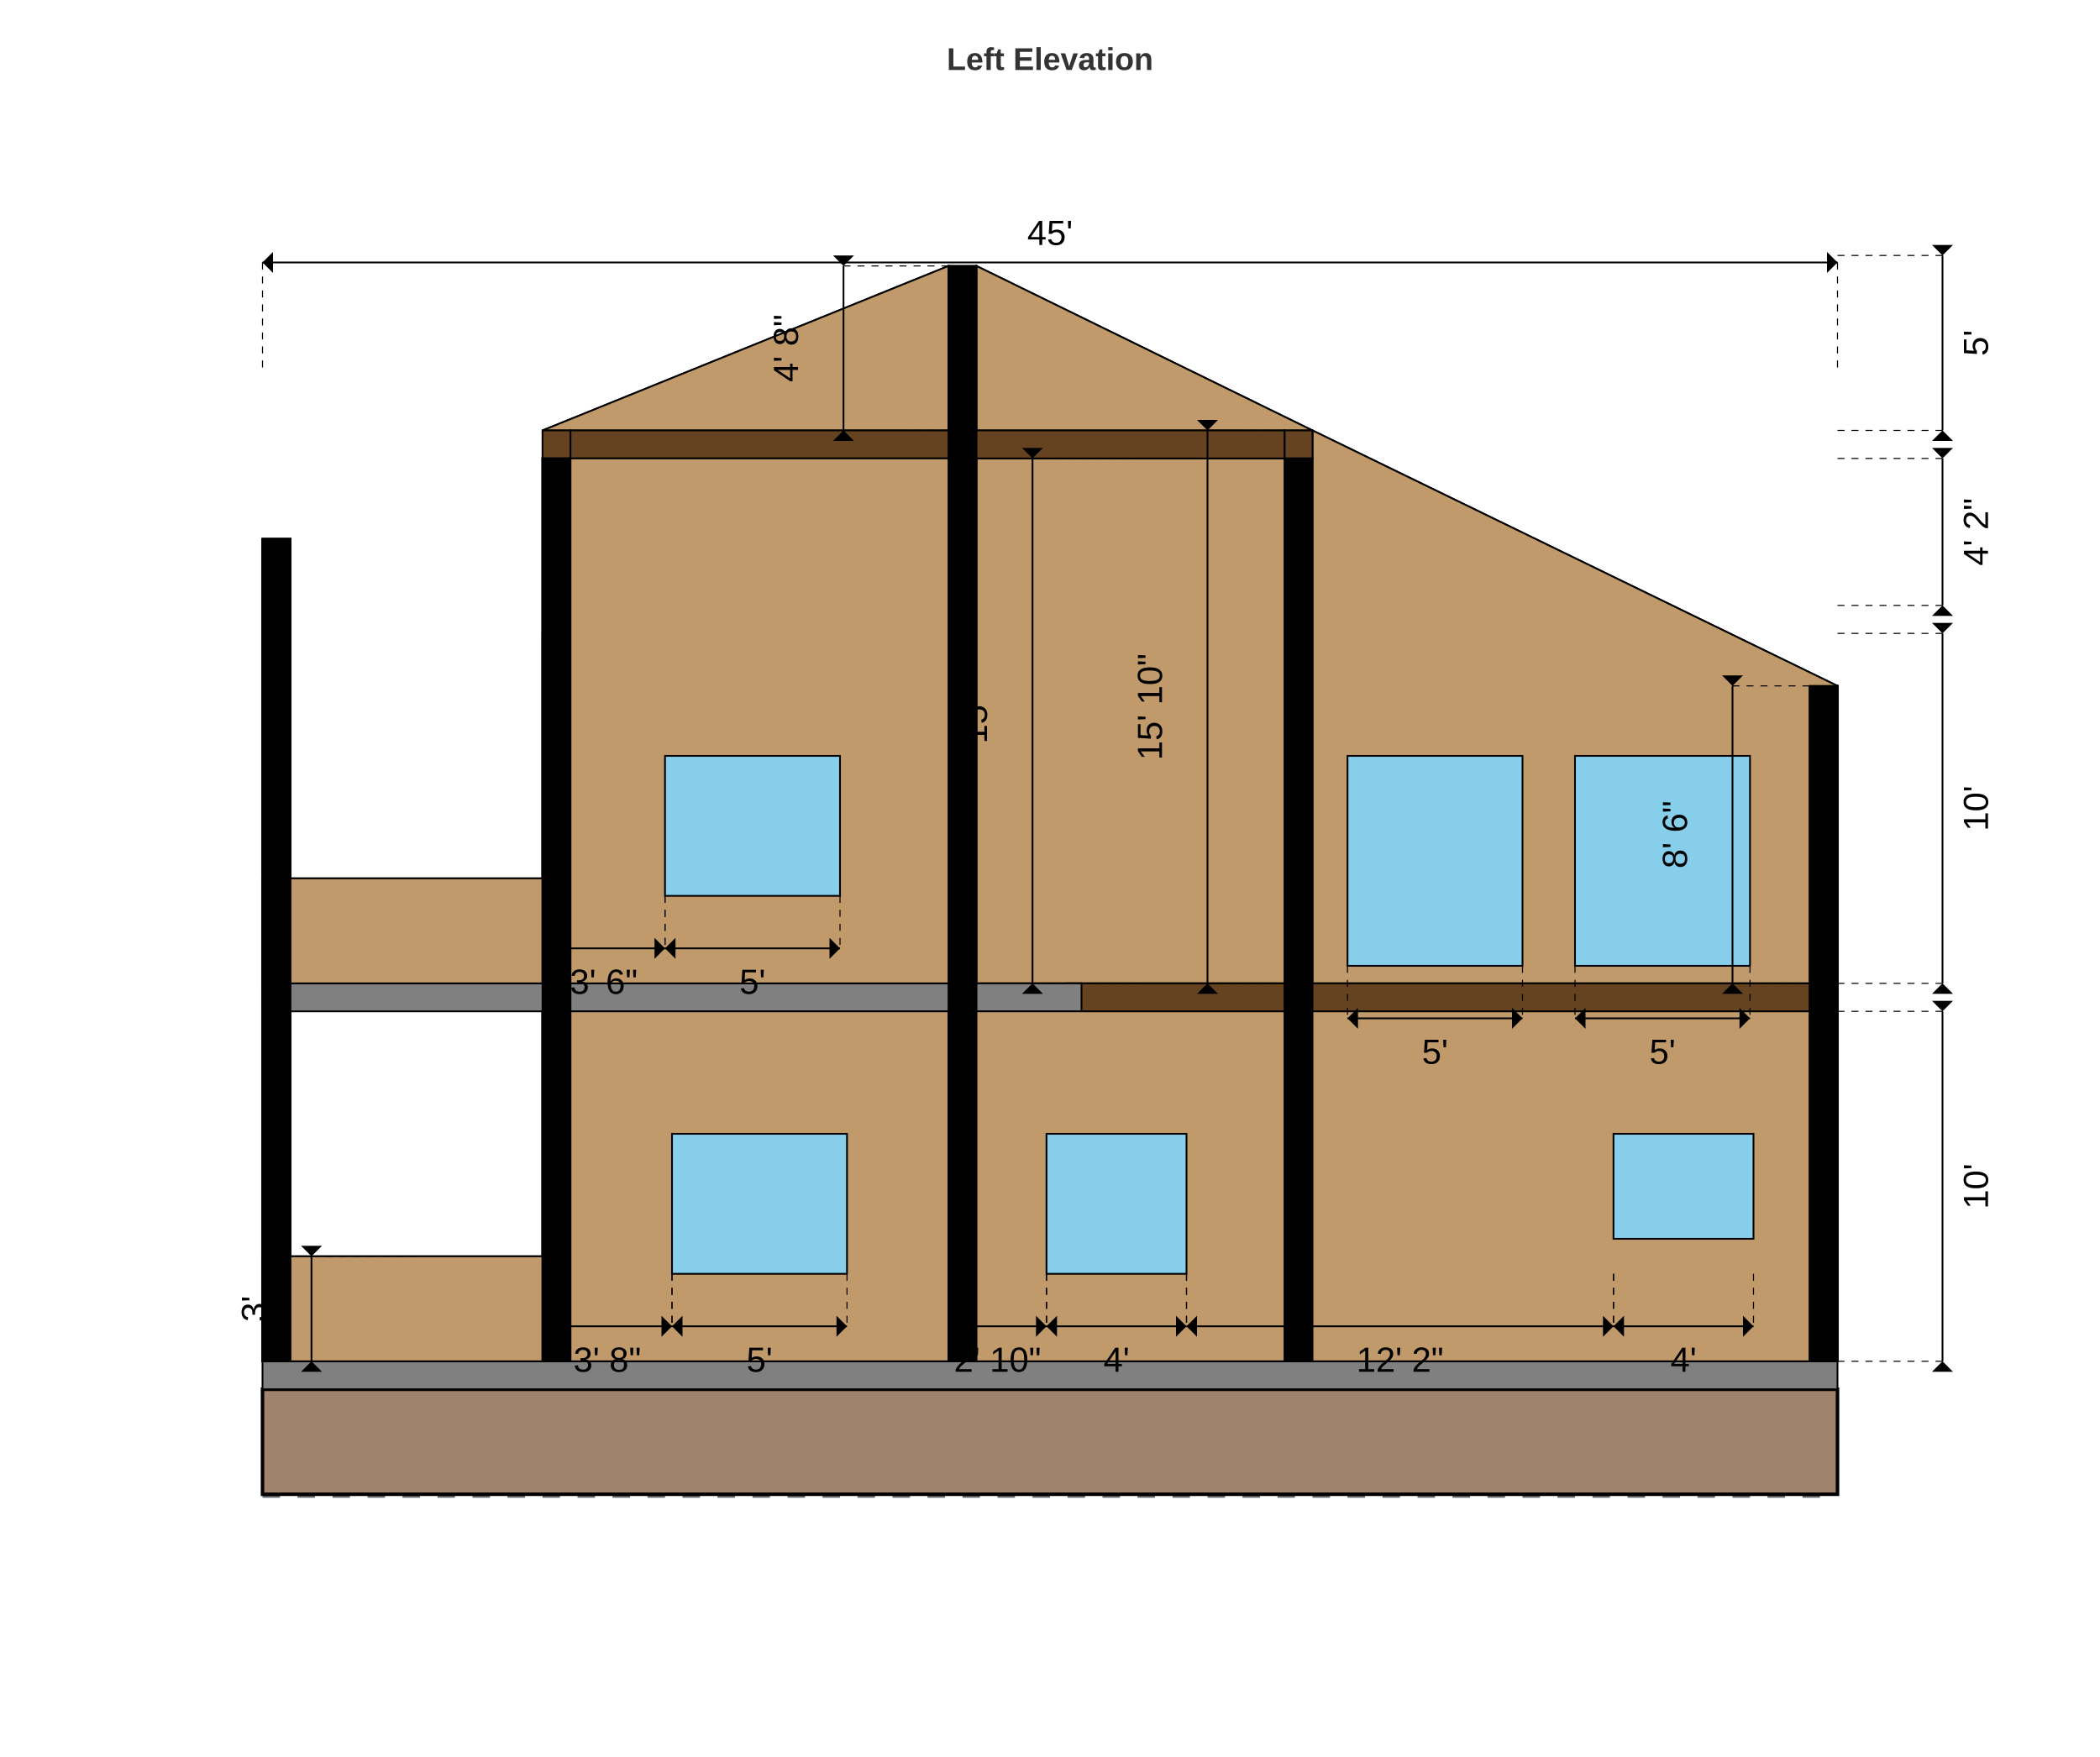
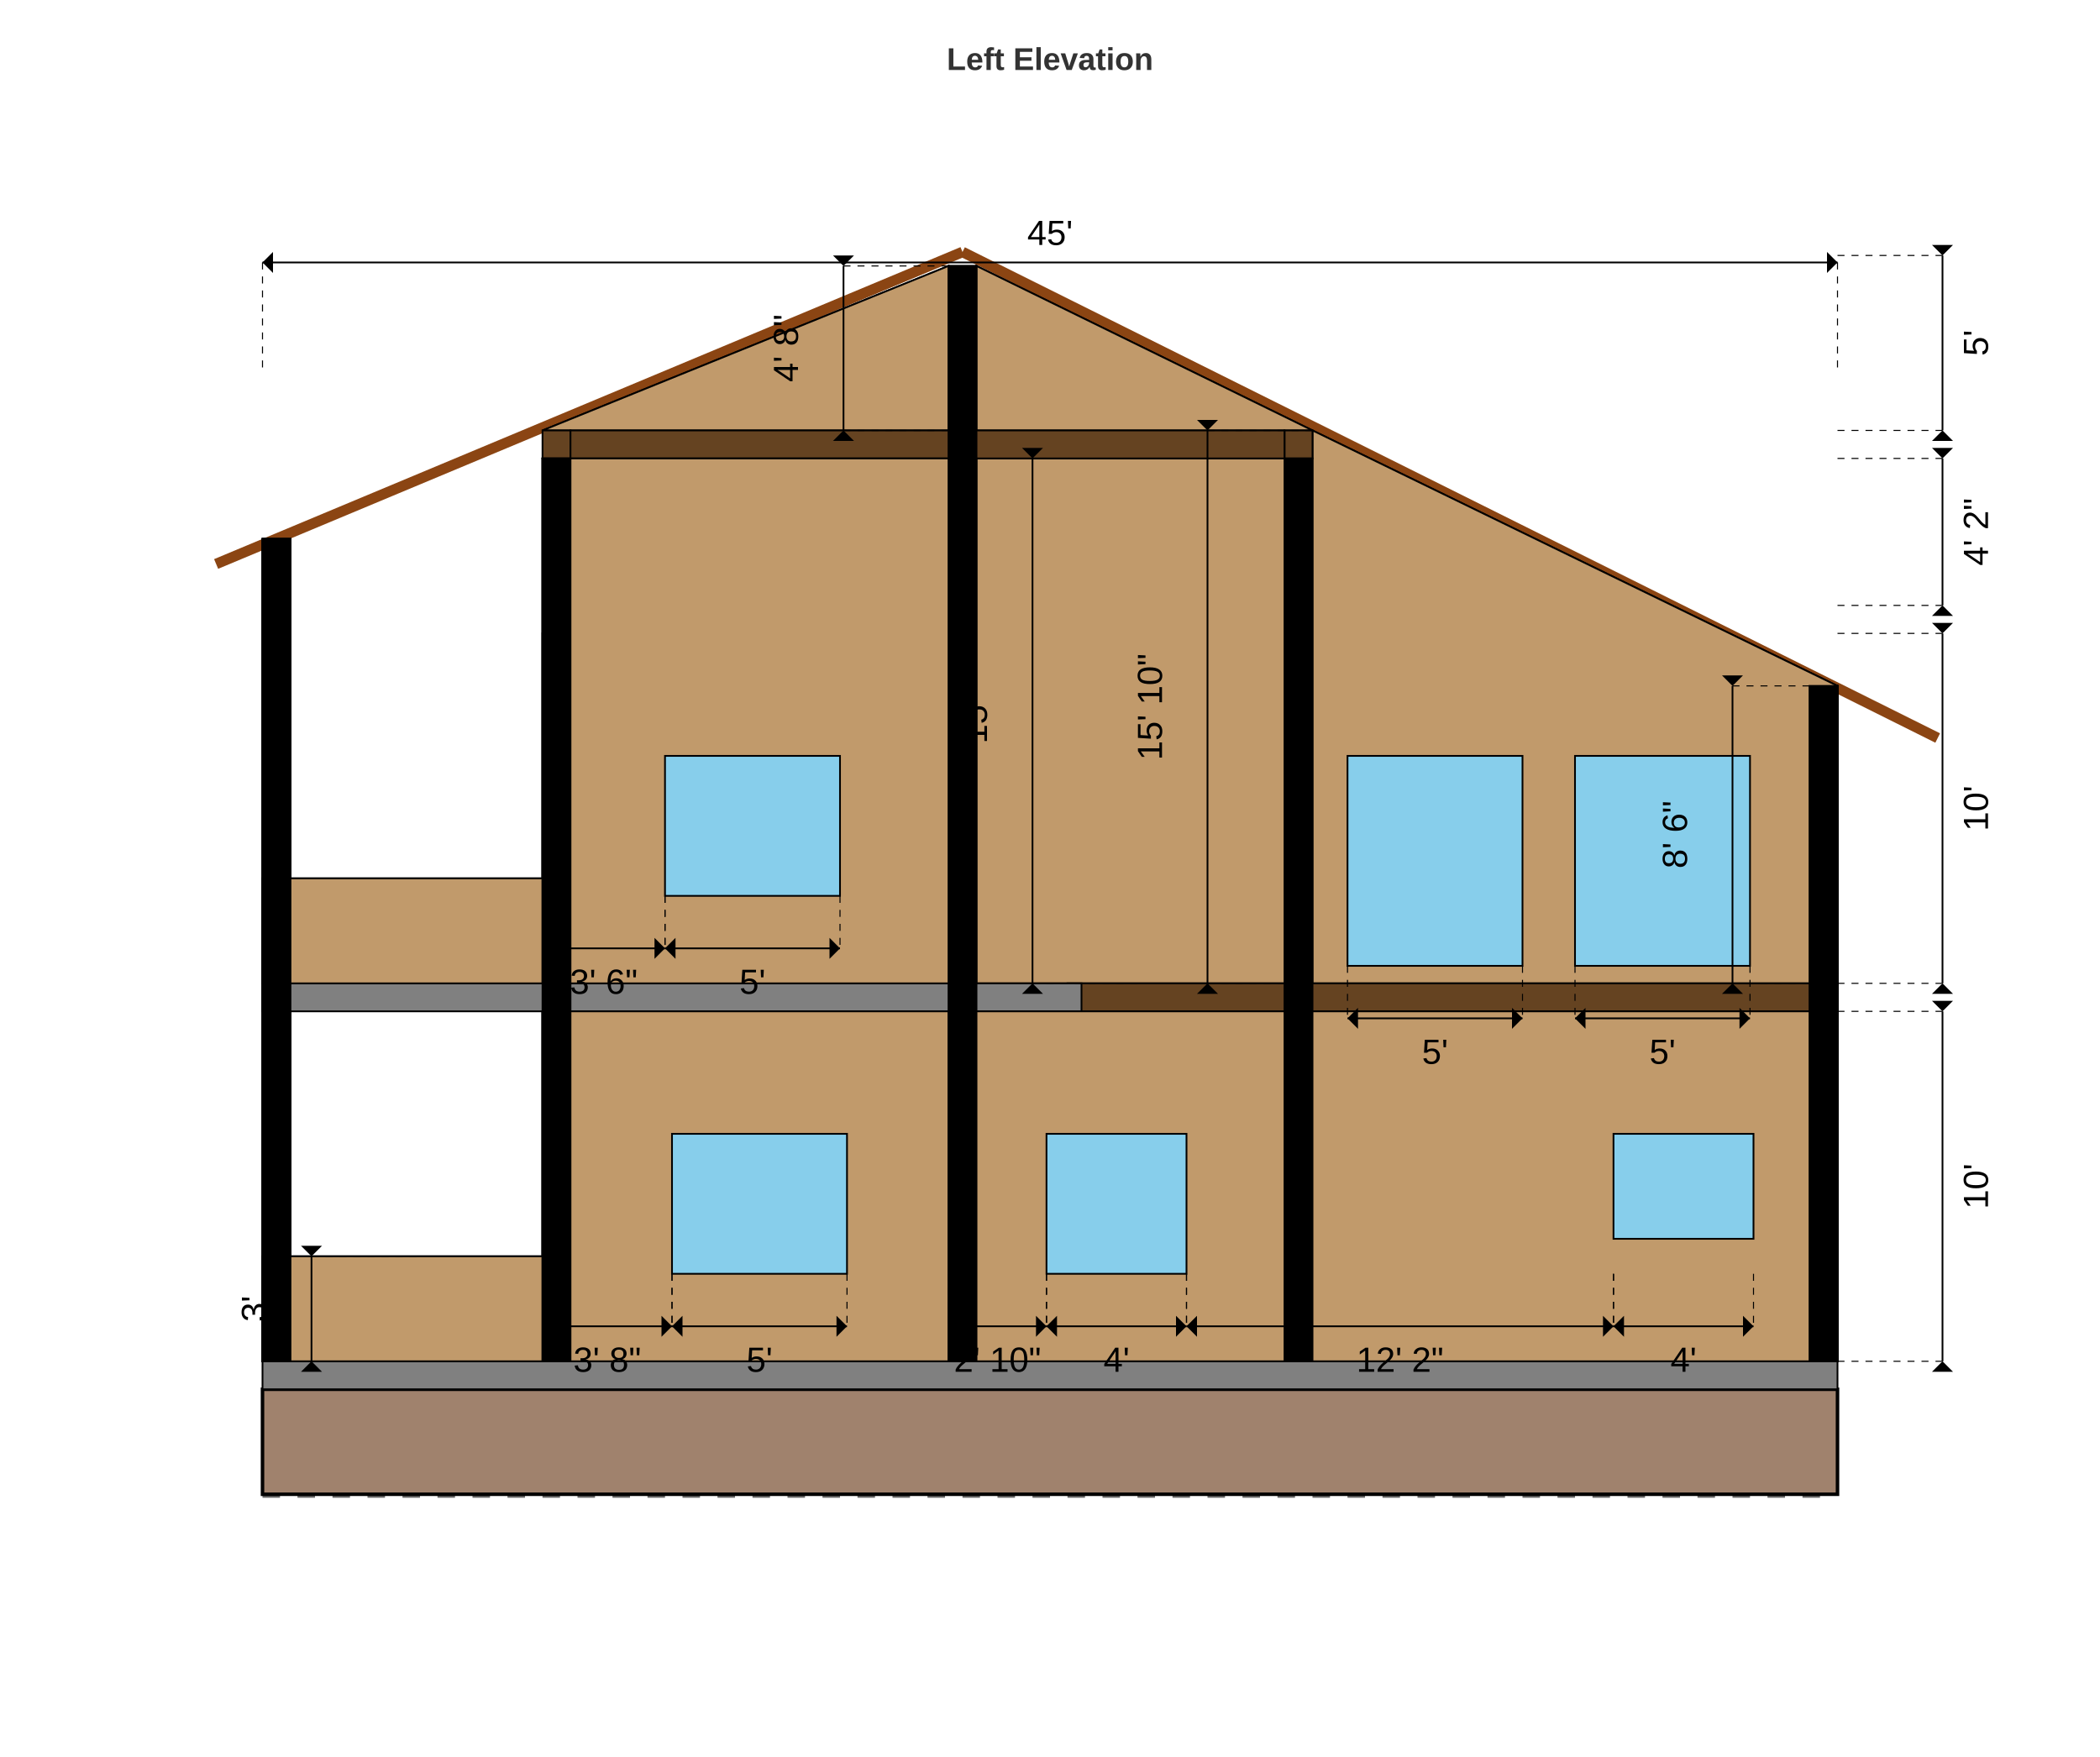
<svg xmlns="http://www.w3.org/2000/svg" width="1200.0" height="1004.0" viewBox="0 0 1200.0 1004.0">
  <defs>
    <style>
        text { font-family: Arial, sans-serif; }
    </style>
  </defs>
  <g transform="translate(150, 210) scale(2.0, 2.0)">
    <line x1="0" y1="322.0" x2="450" y2="322.0" stroke="#666" stroke-width="2" stroke-dasharray="5,5" />
    <rect x="0" y="292.0" width="450" height="30.0" fill="#A0826D" stroke="#000" stroke-width="1" />
+     <line x1="-13.252" y1="56.16" x2="200" y2="-33.0" stroke="#8B4513" stroke-width="3" />
+     <line x1="200" y1="-33.0" x2="478.626" y2="105.895" stroke="#8B4513" stroke-width="3" />
    <polygon points="300,176.0 300,18.0 450,91.0 450,176.0" fill="#C19A6B" stroke="#000" stroke-width="0.5" />
    <rect x="310" y="111.0" width="50" height="60.0" fill="#87CEEB" stroke="#000" stroke-width="0.5" />
    <rect x="375" y="111.0" width="50" height="60.0" fill="#87CEEB" stroke="#000" stroke-width="0.5" />
    <polygon points="80,18.0 80,18.0 196,-29.0 196,18.0" fill="#C19A6B" stroke="#000" stroke-width="0.5" />
    <polygon points="204,18.0 204,-29.0 300,18.0 300,18.0" fill="#C19A6B" stroke="#000" stroke-width="0.5" />
    <rect x="330" y="176.0" width="120" height="8.0" fill="#654321" stroke="#000" stroke-width="0.5" />
    <rect x="88" y="18.0" width="204" height="8.0" fill="#654321" stroke="#000" stroke-width="0.5" />
    <rect x="0" y="254.0" width="88" height="30.0" fill="#C19A6B" stroke="#000" stroke-width="0.5" />
    <rect x="196" y="184.0" width="254" height="100.0" fill="#C19A6B" stroke="#000" stroke-width="0.5" />
    <rect x="214" y="219.0" width="20" height="20.0" fill="#87CEEB" stroke="#000" stroke-width="0.5" />
    <rect x="254" y="219.0" width="20" height="20.0" fill="#87CEEB" stroke="#000" stroke-width="0.5" />
    <rect x="310" y="219.0" width="60" height="30.0" fill="#87CEEB" stroke="#000" stroke-width="0.5" />
    <rect x="80" y="184.0" width="124" height="100.0" fill="#C19A6B" stroke="#000" stroke-width="0.5" />
    <rect x="115" y="219.0" width="50" height="40.0" fill="#87CEEB" stroke="#000" stroke-width="0.5" />
    <rect x="0" y="146.0" width="88" height="30.0" fill="#C19A6B" stroke="#000" stroke-width="0.5" />
    <rect x="80" y="26.0" width="124" height="150.0" fill="#C19A6B" stroke="#000" stroke-width="0.5" />
    <rect x="115" y="111.0" width="50" height="40.0" fill="#87CEEB" stroke="#000" stroke-width="0.5" />
    <rect x="196" y="26.0" width="104" height="150.0" fill="#C19A6B" stroke="#000" stroke-width="0.5" />
    <rect x="214" y="111.0" width="20" height="20.0" fill="#87CEEB" stroke="#000" stroke-width="0.5" />
    <rect x="254" y="111.0" width="20" height="20.0" fill="#87CEEB" stroke="#000" stroke-width="0.5" />
    <rect x="0.0" y="49.0" width="8" height="235.0" fill="#000" stroke="#000" stroke-width="0.5" />
    <rect x="80.0" y="26.0" width="8" height="258.0" fill="#000" stroke="#000" stroke-width="0.5" />
    <rect x="196.0" y="-29.0" width="8" height="313.0" fill="#000" stroke="#000" stroke-width="0.5" />
    <rect x="292.0" y="26.0" width="8" height="258.0" fill="#000" stroke="#000" stroke-width="0.5" />
    <rect x="442.0" y="91.0" width="8" height="193.0" fill="#000" stroke="#000" stroke-width="0.5" />
    <rect x="208" y="68.0" width="92" height="8.0" fill="#808080" stroke="#000" stroke-width="0.5" />
    <rect x="196" y="184.0" width="104" height="100.0" fill="#C19A6B" stroke="#000" stroke-width="0.5" />
    <rect x="228" y="219.0" width="30" height="65.0" fill="#D2691E" stroke="#000" stroke-width="0.5" />
    <rect x="196" y="76.0" width="104" height="100.0" fill="#C19A6B" stroke="#000" stroke-width="0.5" />
    <rect x="228" y="111.0" width="30" height="65.0" fill="#D2691E" stroke="#000" stroke-width="0.5" />
    <rect x="442.0" y="91.0" width="8" height="193.0" fill="#000" stroke="#000" stroke-width="0.5" />
    <rect x="0.0" y="49.0" width="8" height="235.0" fill="#000" stroke="#000" stroke-width="0.5" />
    <rect x="80" y="184.0" width="124" height="100.0" fill="#C19A6B" stroke="#000" stroke-width="0.5" />
    <rect x="80" y="76.0" width="124" height="100.0" fill="#C19A6B" stroke="#000" stroke-width="0.5" />
    <rect x="0.0" y="49.0" width="8" height="235.0" fill="#000" stroke="#000" stroke-width="0.5" />
    <rect x="442.0" y="91.0" width="8" height="193.0" fill="#000" stroke="#000" stroke-width="0.5" />
    <rect x="234" y="176.0" width="100" height="8.0" fill="#808080" stroke="#000" stroke-width="0.5" />
    <rect x="292.0" y="184.0" width="8" height="100.0" fill="#000" stroke="#000" stroke-width="0.5" />
    <rect x="442" y="176.0" width="8" height="8.0" fill="#654321" stroke="#000" stroke-width="0.5" />
    <g class="staircase-elevation">
      <line x1="230.0" y1="284.0" x2="230.0" y2="279.0" stroke="#000" stroke-width="0.5" />
      <line x1="230.0" y1="279.0" x2="240.0" y2="279.0" stroke="#000" stroke-width="0.5" />
      <rect x="230.0" y="279.0" width="10.0" height="5.0" fill="#C19A6B" opacity="0.7" />
      <line x1="240.0" y1="279.0" x2="240.0" y2="274.0" stroke="#000" stroke-width="0.5" />
      <line x1="240.0" y1="274.0" x2="250.0" y2="274.0" stroke="#000" stroke-width="0.5" />
      <rect x="240.0" y="274.0" width="10.0" height="5.0" fill="#C19A6B" opacity="0.7" />
      <line x1="250.0" y1="274.0" x2="250.0" y2="269.0" stroke="#000" stroke-width="0.5" />
      <line x1="250.0" y1="269.0" x2="260.0" y2="269.0" stroke="#000" stroke-width="0.5" />
      <rect x="250.0" y="269.0" width="10.0" height="5.0" fill="#C19A6B" opacity="0.7" />
      <line x1="260.0" y1="269.0" x2="260.0" y2="264.0" stroke="#000" stroke-width="0.5" />
      <line x1="260.0" y1="264.0" x2="270.0" y2="264.0" stroke="#000" stroke-width="0.5" />
      <rect x="260.0" y="264.0" width="10.0" height="5.0" fill="#C19A6B" opacity="0.7" />
      <line x1="270.0" y1="264.0" x2="270.0" y2="259.0" stroke="#000" stroke-width="0.5" />
      <line x1="270.0" y1="259.0" x2="280.0" y2="259.0" stroke="#000" stroke-width="0.5" />
      <rect x="270.0" y="259.0" width="10.0" height="5.0" fill="#C19A6B" opacity="0.7" />
      <line x1="280.0" y1="259.0" x2="280.0" y2="254.0" stroke="#000" stroke-width="0.5" />
      <line x1="280.0" y1="254.0" x2="290.0" y2="254.0" stroke="#000" stroke-width="0.5" />
      <rect x="280.0" y="254.0" width="10.0" height="5.0" fill="#C19A6B" opacity="0.7" />
      <line x1="290.0" y1="254.0" x2="290.0" y2="249.0" stroke="#000" stroke-width="0.5" />
      <line x1="290.0" y1="249.0" x2="300.0" y2="249.0" stroke="#000" stroke-width="0.5" />
      <rect x="290.0" y="249.0" width="10.0" height="5.0" fill="#C19A6B" opacity="0.7" />
      <line x1="300.0" y1="249.0" x2="300.0" y2="244.0" stroke="#000" stroke-width="0.5" />
      <line x1="300.0" y1="244.0" x2="310.0" y2="244.0" stroke="#000" stroke-width="0.5" />
      <rect x="300.0" y="244.0" width="10.0" height="5.0" fill="#C19A6B" opacity="0.7" />
      <line x1="310.0" y1="244.0" x2="310.0" y2="239.0" stroke="#000" stroke-width="0.5" />
      <line x1="310.0" y1="239.0" x2="320.0" y2="239.0" stroke="#000" stroke-width="0.5" />
      <rect x="310.0" y="239.0" width="10.0" height="5.0" fill="#C19A6B" opacity="0.7" />
      <line x1="320.0" y1="239.0" x2="320.0" y2="234.0" stroke="#000" stroke-width="0.5" />
      <line x1="320.0" y1="234.0" x2="330.0" y2="234.0" stroke="#000" stroke-width="0.5" />
      <rect x="320.0" y="234.0" width="10.0" height="5.0" fill="#C19A6B" opacity="0.7" />
      <line x1="330.0" y1="234.0" x2="330.0" y2="229.0" stroke="#000" stroke-width="0.5" />
      <line x1="330.0" y1="229.0" x2="340.0" y2="229.0" stroke="#000" stroke-width="0.5" />
      <rect x="330.0" y="229.0" width="10.0" height="5.0" fill="#C19A6B" opacity="0.7" />
      <line x1="340.0" y1="229.0" x2="340.0" y2="224.0" stroke="#000" stroke-width="0.5" />
      <line x1="340.0" y1="224.0" x2="350.0" y2="224.0" stroke="#000" stroke-width="0.5" />
      <rect x="340.0" y="224.0" width="10.0" height="5.0" fill="#C19A6B" opacity="0.7" />
      <line x1="350.0" y1="224.0" x2="350.0" y2="219.0" stroke="#000" stroke-width="0.5" />
      <line x1="350.0" y1="219.0" x2="360.0" y2="219.0" stroke="#000" stroke-width="0.5" />
      <rect x="350.0" y="219.0" width="10.0" height="5.0" fill="#C19A6B" opacity="0.7" />
      <line x1="360.0" y1="219.0" x2="360.0" y2="214.0" stroke="#000" stroke-width="0.5" />
      <line x1="360.0" y1="214.0" x2="370.0" y2="214.0" stroke="#000" stroke-width="0.5" />
      <rect x="360.0" y="214.0" width="10.0" height="5.0" fill="#C19A6B" opacity="0.7" />
      <line x1="370.0" y1="214.0" x2="370.0" y2="209.0" stroke="#000" stroke-width="0.5" />
      <line x1="370.0" y1="209.0" x2="380.0" y2="209.0" stroke="#000" stroke-width="0.5" />
      <rect x="370.0" y="209.0" width="10.0" height="5.0" fill="#C19A6B" opacity="0.7" />
      <line x1="380.0" y1="209.0" x2="380.0" y2="204.0" stroke="#000" stroke-width="0.5" />
      <line x1="380.0" y1="204.0" x2="390.0" y2="204.0" stroke="#000" stroke-width="0.5" />
      <rect x="380.0" y="204.0" width="10.0" height="5.0" fill="#C19A6B" opacity="0.7" />
      <line x1="390.0" y1="204.0" x2="390.0" y2="199.0" stroke="#000" stroke-width="0.5" />
      <line x1="390.0" y1="199.0" x2="400.0" y2="199.0" stroke="#000" stroke-width="0.5" />
      <rect x="390.0" y="199.0" width="10.0" height="5.0" fill="#C19A6B" opacity="0.7" />
      <line x1="400.0" y1="199.0" x2="400.0" y2="194.0" stroke="#000" stroke-width="0.5" />
      <line x1="400.0" y1="194.0" x2="410.0" y2="194.0" stroke="#000" stroke-width="0.5" />
      <rect x="400.0" y="194.0" width="10.0" height="5.0" fill="#C19A6B" opacity="0.7" />
      <line x1="410.0" y1="194.0" x2="410.0" y2="189.0" stroke="#000" stroke-width="0.5" />
      <line x1="410.0" y1="189.0" x2="420.0" y2="189.0" stroke="#000" stroke-width="0.5" />
      <rect x="410.0" y="189.0" width="10.0" height="5.0" fill="#C19A6B" opacity="0.7" />
      <line x1="420.0" y1="189.0" x2="420.0" y2="184.0" stroke="#000" stroke-width="0.5" />
      <line x1="420.0" y1="184.0" x2="430.0" y2="184.0" stroke="#000" stroke-width="0.5" />
      <rect x="420.0" y="184.0" width="10.0" height="5.0" fill="#C19A6B" opacity="0.7" />
      <line x1="430.0" y1="184.0" x2="430.0" y2="284.0" stroke="#000" stroke-width="0.5" />
      <line x1="230" y1="284.0" x2="430.0" y2="284.0" stroke="#000" stroke-width="0.5" />
    </g>
    <rect x="88" y="68.0" width="120" height="8.0" fill="#808080" stroke="#000" stroke-width="0.5" />
    <rect x="200" y="26.0" width="100" height="150.0" fill="#C19A6B" stroke="#000" stroke-width="0.5" />
    <polygon points="300,176.0 300,18.0 450,91.0 450,176.0" fill="#C19A6B" stroke="#000" stroke-width="0.5" />
    <rect x="310" y="111.0" width="50" height="60.0" fill="#87CEEB" stroke="#000" stroke-width="0.5" />
    <rect x="375" y="111.0" width="50" height="60.0" fill="#87CEEB" stroke="#000" stroke-width="0.5" />
    <polygon points="80,18.0 80,18.0 196,-29.0 196,18.0" fill="#C19A6B" stroke="#000" stroke-width="0.5" />
    <polygon points="204,18.0 204,-29.0 300,18.0 300,18.0" fill="#C19A6B" stroke="#000" stroke-width="0.5" />
    <rect x="230" y="176.0" width="220" height="8.0" fill="#654321" stroke="#000" stroke-width="0.5" />
    <rect x="80" y="18.0" width="8" height="8.0" fill="#654321" stroke="#000" stroke-width="0.5" />
    <rect x="292" y="18.0" width="8" height="8.0" fill="#654321" stroke="#000" stroke-width="0.5" />
    <rect x="88" y="18.0" width="204" height="8.0" fill="#654321" stroke="#000" stroke-width="0.5" />
    <rect x="0" y="284.0" width="450" height="8.0" fill="#808080" stroke="#000" stroke-width="0.5" />
    <rect x="0" y="176.0" width="234" height="8.0" fill="#808080" stroke="#000" stroke-width="0.5" />
    <rect x="0" y="254.0" width="88" height="30.0" fill="#C19A6B" stroke="#000" stroke-width="0.5" />
    <rect x="80" y="184.0" width="124" height="100.0" fill="#C19A6B" stroke="#000" stroke-width="0.5" />
    <rect x="117" y="219.0" width="50" height="40.0" fill="#87CEEB" stroke="#000" stroke-width="0.5" />
    <rect x="196" y="184.0" width="254" height="100.0" fill="#C19A6B" stroke="#000" stroke-width="0.5" />
    <rect x="224" y="219.0" width="40" height="40.0" fill="#87CEEB" stroke="#000" stroke-width="0.5" />
    <rect x="386" y="219.0" width="40" height="30.0" fill="#87CEEB" stroke="#000" stroke-width="0.5" />
    <rect x="0" y="146.0" width="88" height="30.0" fill="#C19A6B" stroke="#000" stroke-width="0.5" />
    <rect x="80" y="26.0" width="124" height="150.0" fill="#C19A6B" stroke="#000" stroke-width="0.5" />
    <rect x="115" y="111.0" width="50" height="40.0" fill="#87CEEB" stroke="#000" stroke-width="0.5" />
    <rect x="0.0" y="49.0" width="8" height="235.0" fill="#000" stroke="#000" stroke-width="0.5" />
    <rect x="80.0" y="26.0" width="8" height="258.0" fill="#000" stroke="#000" stroke-width="0.5" />
    <rect x="196.0" y="-29.0" width="8" height="313.0" fill="#000" stroke="#000" stroke-width="0.5" />
    <rect x="292.0" y="26.0" width="8" height="258.0" fill="#000" stroke="#000" stroke-width="0.5" />
    <rect x="442.0" y="91.0" width="8" height="193.0" fill="#000" stroke="#000" stroke-width="0.5" />
    <g class="dimension">
      <line x1="480" y1="284.0" x2="480" y2="184.0" stroke="#000" stroke-width="0.5" />
      <line x1="450" y1="284.0" x2="480" y2="284.0" stroke="#000" stroke-width="0.3" stroke-dasharray="2,2" />
      <line x1="450" y1="184.0" x2="480" y2="184.0" stroke="#000" stroke-width="0.3" stroke-dasharray="2,2" />
      <polygon points="480,284.0 477,287.0 483,287.0" fill="#000" />
      <polygon points="480,184.0 477,181.0 483,181.0" fill="#000" />
      <text x="493" y="234.0" text-anchor="middle" font-size="10" fill="#000" transform="rotate(-90 493 234.0)">10'</text>
    </g>
    <g class="dimension">
      <line x1="480" y1="176.0" x2="480" y2="76.0" stroke="#000" stroke-width="0.5" />
      <line x1="450" y1="176.0" x2="480" y2="176.0" stroke="#000" stroke-width="0.3" stroke-dasharray="2,2" />
      <line x1="450" y1="76.0" x2="480" y2="76.0" stroke="#000" stroke-width="0.3" stroke-dasharray="2,2" />
      <polygon points="480,176.0 477,179.0 483,179.0" fill="#000" />
      <polygon points="480,76.0 477,73.0 483,73.0" fill="#000" />
      <text x="493" y="126.0" text-anchor="middle" font-size="10" fill="#000" transform="rotate(-90 493 126.0)">10'</text>
    </g>
    <g class="dimension">
      <line x1="480" y1="68.0" x2="480" y2="26.0" stroke="#000" stroke-width="0.5" />
      <line x1="450" y1="68.0" x2="480" y2="68.0" stroke="#000" stroke-width="0.3" stroke-dasharray="2,2" />
      <line x1="450" y1="26.0" x2="480" y2="26.0" stroke="#000" stroke-width="0.3" stroke-dasharray="2,2" />
      <polygon points="480,68.0 477,71.0 483,71.0" fill="#000" />
      <polygon points="480,26.0 477,23.0 483,23.0" fill="#000" />
      <text x="493" y="47.0" text-anchor="middle" font-size="10" fill="#000" transform="rotate(-90 493 47.0)">4' 2"</text>
    </g>
    <g class="dimension">
      <line x1="480" y1="18.0" x2="480" y2="-32.0" stroke="#000" stroke-width="0.5" />
      <line x1="450" y1="18.0" x2="480" y2="18.0" stroke="#000" stroke-width="0.3" stroke-dasharray="2,2" />
      <line x1="450" y1="-32.0" x2="480" y2="-32.0" stroke="#000" stroke-width="0.3" stroke-dasharray="2,2" />
      <polygon points="480,18.0 477,21.0 483,21.0" fill="#000" />
      <polygon points="480,-32.0 477,-35.0 483,-35.0" fill="#000" />
      <text x="493" y="-7.0" text-anchor="middle" font-size="10" fill="#000" transform="rotate(-90 493 -7.0)">5'</text>
    </g>
    <g class="dimension">
      <line x1="0" y1="-30.0" x2="450" y2="-30.0" stroke="#000" stroke-width="0.5" />
      <line x1="0" y1="0.0" x2="0" y2="-30.0" stroke="#000" stroke-width="0.3" stroke-dasharray="2,2" />
      <line x1="450" y1="0.0" x2="450" y2="-30.0" stroke="#000" stroke-width="0.3" stroke-dasharray="2,2" />
      <polygon points="0,-30.0 3,-33.0 3,-27.0" fill="#000" />
      <polygon points="450,-30.0 447,-33.0 447,-27.0" fill="#000" />
      <text x="225.0" y="-35.0" text-anchor="middle" font-size="10" fill="#000">45'</text>
    </g>
    <g class="dimension">
      <line x1="310" y1="186.0" x2="360" y2="186.0" stroke="#000" stroke-width="0.5" />
      <line x1="310" y1="171.0" x2="310" y2="186.0" stroke="#000" stroke-width="0.3" stroke-dasharray="2,2" />
      <line x1="360" y1="171.0" x2="360" y2="186.0" stroke="#000" stroke-width="0.3" stroke-dasharray="2,2" />
      <polygon points="310,186.0 313,183.0 313,189.0" fill="#000" />
      <polygon points="360,186.0 357,183.0 357,189.0" fill="#000" />
      <text x="335.0" y="199.0" text-anchor="middle" font-size="10" fill="#000">5'</text>
    </g>
    <g class="dimension">
      <line x1="375" y1="186.0" x2="425" y2="186.0" stroke="#000" stroke-width="0.5" />
      <line x1="375" y1="171.0" x2="375" y2="186.0" stroke="#000" stroke-width="0.3" stroke-dasharray="2,2" />
      <line x1="425" y1="171.0" x2="425" y2="186.0" stroke="#000" stroke-width="0.3" stroke-dasharray="2,2" />
      <polygon points="375,186.0 378,183.0 378,189.0" fill="#000" />
      <polygon points="425,186.0 422,183.0 422,189.0" fill="#000" />
      <text x="400.0" y="199.0" text-anchor="middle" font-size="10" fill="#000">5'</text>
    </g>
    <g class="dimension">
      <line x1="80" y1="274.0" x2="117" y2="274.0" stroke="#000" stroke-width="0.5" />
      <line x1="80" y1="259.0" x2="80" y2="274.0" stroke="#000" stroke-width="0.3" stroke-dasharray="2,2" />
      <line x1="117" y1="259.0" x2="117" y2="274.0" stroke="#000" stroke-width="0.3" stroke-dasharray="2,2" />
      <polygon points="80,274.0 83,271.0 83,277.0" fill="#000" />
      <polygon points="117,274.0 114,271.0 114,277.0" fill="#000" />
      <text x="98.5" y="287.0" text-anchor="middle" font-size="10" fill="#000">3' 8"</text>
    </g>
    <g class="dimension">
      <line x1="117" y1="274.0" x2="167" y2="274.0" stroke="#000" stroke-width="0.5" />
      <line x1="117" y1="259.0" x2="117" y2="274.0" stroke="#000" stroke-width="0.3" stroke-dasharray="2,2" />
      <line x1="167" y1="259.0" x2="167" y2="274.0" stroke="#000" stroke-width="0.3" stroke-dasharray="2,2" />
      <polygon points="117,274.0 120,271.0 120,277.0" fill="#000" />
      <polygon points="167,274.0 164,271.0 164,277.0" fill="#000" />
      <text x="142.0" y="287.0" text-anchor="middle" font-size="10" fill="#000">5'</text>
    </g>
    <g class="dimension">
      <line x1="196" y1="274.0" x2="224" y2="274.0" stroke="#000" stroke-width="0.5" />
      <line x1="196" y1="259.0" x2="196" y2="274.0" stroke="#000" stroke-width="0.3" stroke-dasharray="2,2" />
      <line x1="224" y1="259.0" x2="224" y2="274.0" stroke="#000" stroke-width="0.3" stroke-dasharray="2,2" />
      <polygon points="196,274.0 199,271.0 199,277.0" fill="#000" />
      <polygon points="224,274.0 221,271.0 221,277.0" fill="#000" />
      <text x="210.0" y="287.0" text-anchor="middle" font-size="10" fill="#000">2' 10"</text>
    </g>
    <g class="dimension">
      <line x1="224" y1="274.0" x2="264" y2="274.0" stroke="#000" stroke-width="0.5" />
      <line x1="224" y1="259.0" x2="224" y2="274.0" stroke="#000" stroke-width="0.3" stroke-dasharray="2,2" />
      <line x1="264" y1="259.0" x2="264" y2="274.0" stroke="#000" stroke-width="0.3" stroke-dasharray="2,2" />
      <polygon points="224,274.0 227,271.0 227,277.0" fill="#000" />
      <polygon points="264,274.0 261,271.0 261,277.0" fill="#000" />
      <text x="244.0" y="287.0" text-anchor="middle" font-size="10" fill="#000">4'</text>
    </g>
    <g class="dimension">
      <line x1="264" y1="274.0" x2="386" y2="274.0" stroke="#000" stroke-width="0.5" />
      <line x1="264" y1="259.0" x2="264" y2="274.0" stroke="#000" stroke-width="0.3" stroke-dasharray="2,2" />
      <line x1="386" y1="259.0" x2="386" y2="274.0" stroke="#000" stroke-width="0.3" stroke-dasharray="2,2" />
      <polygon points="264,274.0 267,271.0 267,277.0" fill="#000" />
      <polygon points="386,274.0 383,271.0 383,277.0" fill="#000" />
      <text x="325.0" y="287.0" text-anchor="middle" font-size="10" fill="#000">12' 2"</text>
    </g>
    <g class="dimension">
      <line x1="386" y1="274.0" x2="426" y2="274.0" stroke="#000" stroke-width="0.5" />
      <line x1="386" y1="259.0" x2="386" y2="274.0" stroke="#000" stroke-width="0.3" stroke-dasharray="2,2" />
      <line x1="426" y1="259.0" x2="426" y2="274.0" stroke="#000" stroke-width="0.3" stroke-dasharray="2,2" />
      <polygon points="386,274.0 389,271.0 389,277.0" fill="#000" />
      <polygon points="426,274.0 423,271.0 423,277.0" fill="#000" />
      <text x="406.0" y="287.0" text-anchor="middle" font-size="10" fill="#000">4'</text>
    </g>
    <g class="dimension">
      <line x1="80" y1="166.0" x2="115" y2="166.0" stroke="#000" stroke-width="0.5" />
      <line x1="80" y1="151.0" x2="80" y2="166.0" stroke="#000" stroke-width="0.3" stroke-dasharray="2,2" />
      <line x1="115" y1="151.0" x2="115" y2="166.0" stroke="#000" stroke-width="0.3" stroke-dasharray="2,2" />
      <polygon points="80,166.0 83,163.0 83,169.0" fill="#000" />
      <polygon points="115,166.0 112,163.0 112,169.0" fill="#000" />
      <text x="97.5" y="179.0" text-anchor="middle" font-size="10" fill="#000">3' 6"</text>
    </g>
    <g class="dimension">
      <line x1="115" y1="166.0" x2="165" y2="166.0" stroke="#000" stroke-width="0.5" />
      <line x1="115" y1="151.0" x2="115" y2="166.0" stroke="#000" stroke-width="0.3" stroke-dasharray="2,2" />
      <line x1="165" y1="151.0" x2="165" y2="166.0" stroke="#000" stroke-width="0.3" stroke-dasharray="2,2" />
      <polygon points="115,166.0 118,163.0 118,169.0" fill="#000" />
      <polygon points="165,166.0 162,163.0 162,169.0" fill="#000" />
      <text x="140.0" y="179.0" text-anchor="middle" font-size="10" fill="#000">5'</text>
    </g>
    <g class="dimension">
      <line x1="220.0" y1="176.0" x2="220.0" y2="26.0" stroke="#000" stroke-width="0.5" />
      <line x1="250.0" y1="176.0" x2="220.0" y2="176.0" stroke="#000" stroke-width="0.3" stroke-dasharray="2,2" />
      <line x1="250.0" y1="26.0" x2="220.0" y2="26.0" stroke="#000" stroke-width="0.3" stroke-dasharray="2,2" />
      <polygon points="220.0,176.0 217.0,179.0 223.0,179.0" fill="#000" />
      <polygon points="220.0,26.0 217.0,23.0 223.0,23.0" fill="#000" />
      <text x="207.0" y="101.0" text-anchor="middle" font-size="10" fill="#000" transform="rotate(-90 207.0 101.0)">15'</text>
    </g>
    <g class="dimension">
      <line x1="270" y1="176.0" x2="270" y2="18.0" stroke="#000" stroke-width="0.5" />
      <line x1="300" y1="176.0" x2="270" y2="176.0" stroke="#000" stroke-width="0.3" stroke-dasharray="2,2" />
      <line x1="300" y1="18.0" x2="270" y2="18.0" stroke="#000" stroke-width="0.3" stroke-dasharray="2,2" />
      <polygon points="270,176.0 267,179.0 273,179.0" fill="#000" />
      <polygon points="270,18.0 267,15.0 273,15.0" fill="#000" />
      <text x="257" y="97.0" text-anchor="middle" font-size="10" fill="#000" transform="rotate(-90 257 97.0)">15' 10"</text>
    </g>
    <g class="dimension">
      <line x1="420" y1="176.0" x2="420" y2="91.0" stroke="#000" stroke-width="0.5" />
      <line x1="450" y1="176.0" x2="420" y2="176.0" stroke="#000" stroke-width="0.3" stroke-dasharray="2,2" />
      <line x1="450" y1="91.0" x2="420" y2="91.0" stroke="#000" stroke-width="0.3" stroke-dasharray="2,2" />
      <polygon points="420,176.0 417,179.0 423,179.0" fill="#000" />
      <polygon points="420,91.0 417,88.0 423,88.0" fill="#000" />
      <text x="407" y="133.5" text-anchor="middle" font-size="10" fill="#000" transform="rotate(-90 407 133.5)">8' 6"</text>
    </g>
    <g class="dimension">
      <line x1="166" y1="18.0" x2="166" y2="-29.0" stroke="#000" stroke-width="0.5" />
      <line x1="196" y1="18.0" x2="166" y2="18.0" stroke="#000" stroke-width="0.3" stroke-dasharray="2,2" />
      <line x1="196" y1="-29.0" x2="166" y2="-29.0" stroke="#000" stroke-width="0.3" stroke-dasharray="2,2" />
      <polygon points="166,18.0 163,21.0 169,21.0" fill="#000" />
      <polygon points="166,-29.0 163,-32.0 169,-32.0" fill="#000" />
      <text x="153" y="-5.5" text-anchor="middle" font-size="10" fill="#000" transform="rotate(-90 153 -5.5)">4' 8"</text>
    </g>
    <g class="dimension">
      <line x1="14.0" y1="284.0" x2="14.0" y2="254.0" stroke="#000" stroke-width="0.5" />
      <line x1="44.0" y1="284.0" x2="14.0" y2="284.0" stroke="#000" stroke-width="0.3" stroke-dasharray="2,2" />
      <line x1="44.0" y1="254.0" x2="14.0" y2="254.0" stroke="#000" stroke-width="0.3" stroke-dasharray="2,2" />
      <polygon points="14.0,284.0 11.0,287.0 17.0,287.0" fill="#000" />
      <polygon points="14.0,254.0 11.0,251.0 17.0,251.0" fill="#000" />
      <text x="1.0" y="269.0" text-anchor="middle" font-size="10" fill="#000" transform="rotate(-90 1.0 269.0)">3'</text>
    </g>
  </g>
  <text x="600.0" y="40.0" text-anchor="middle" font-size="18" font-weight="bold" fill="#333">Left Elevation</text>
</svg>
